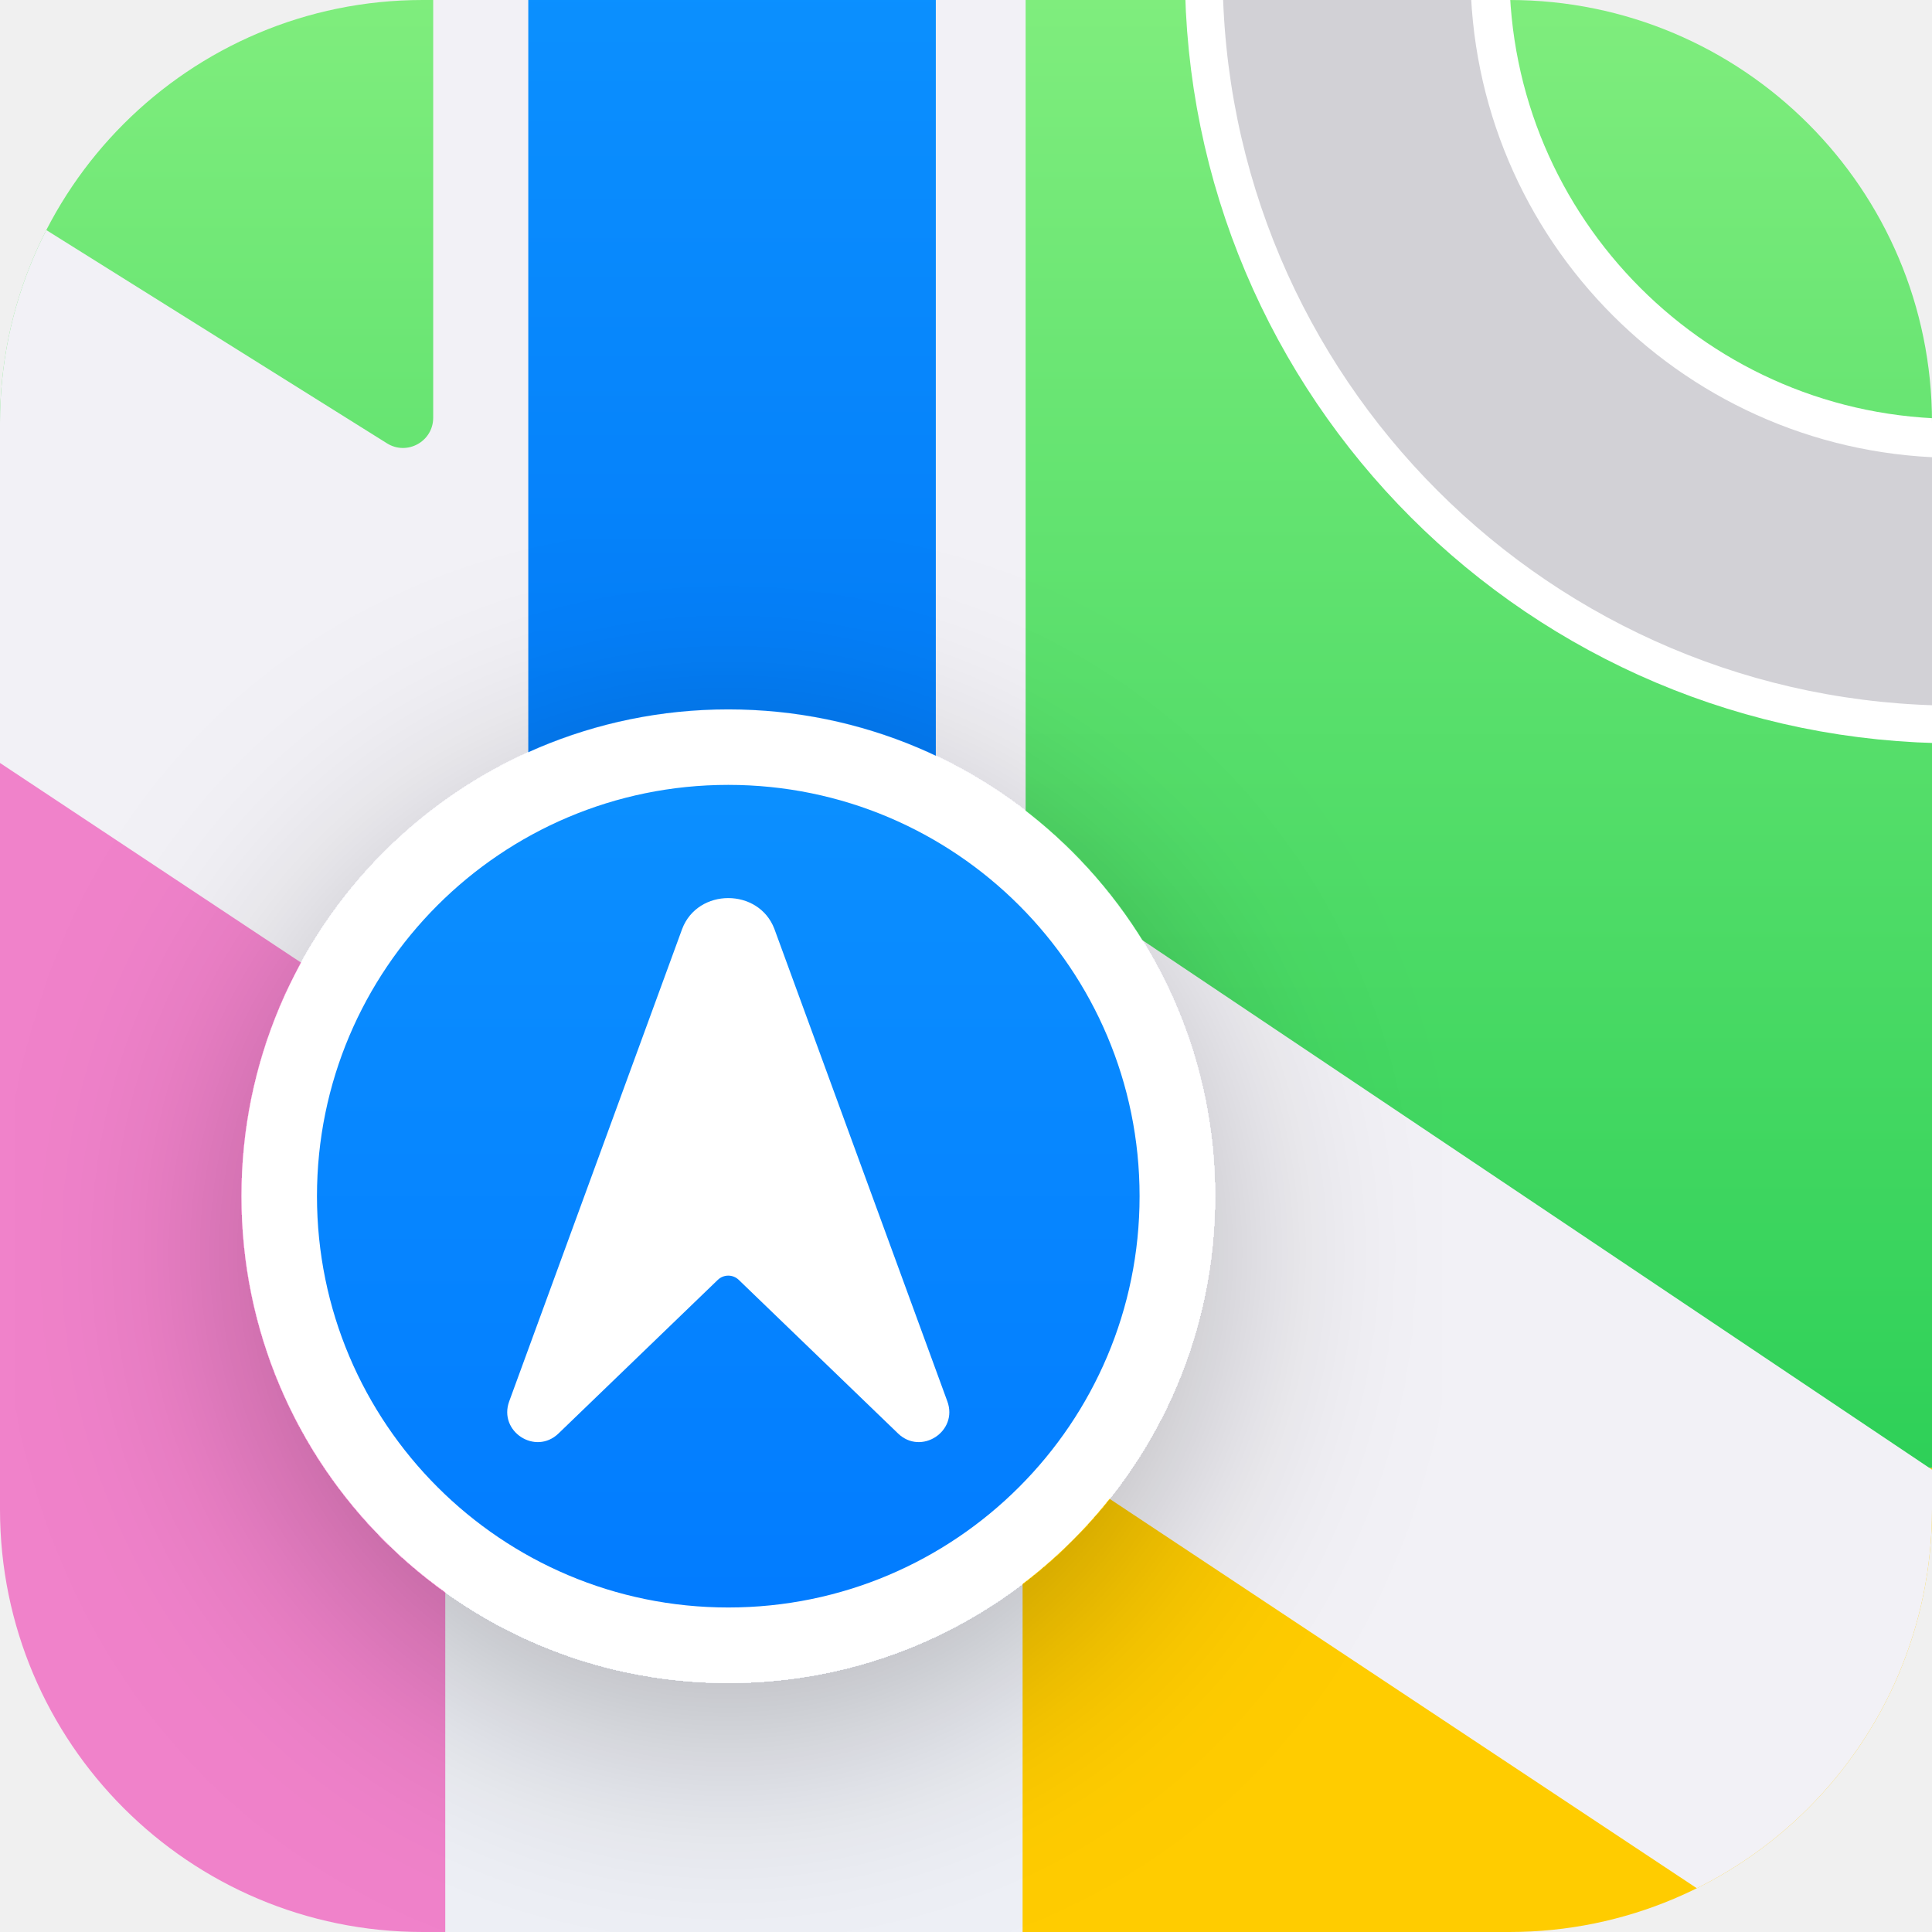
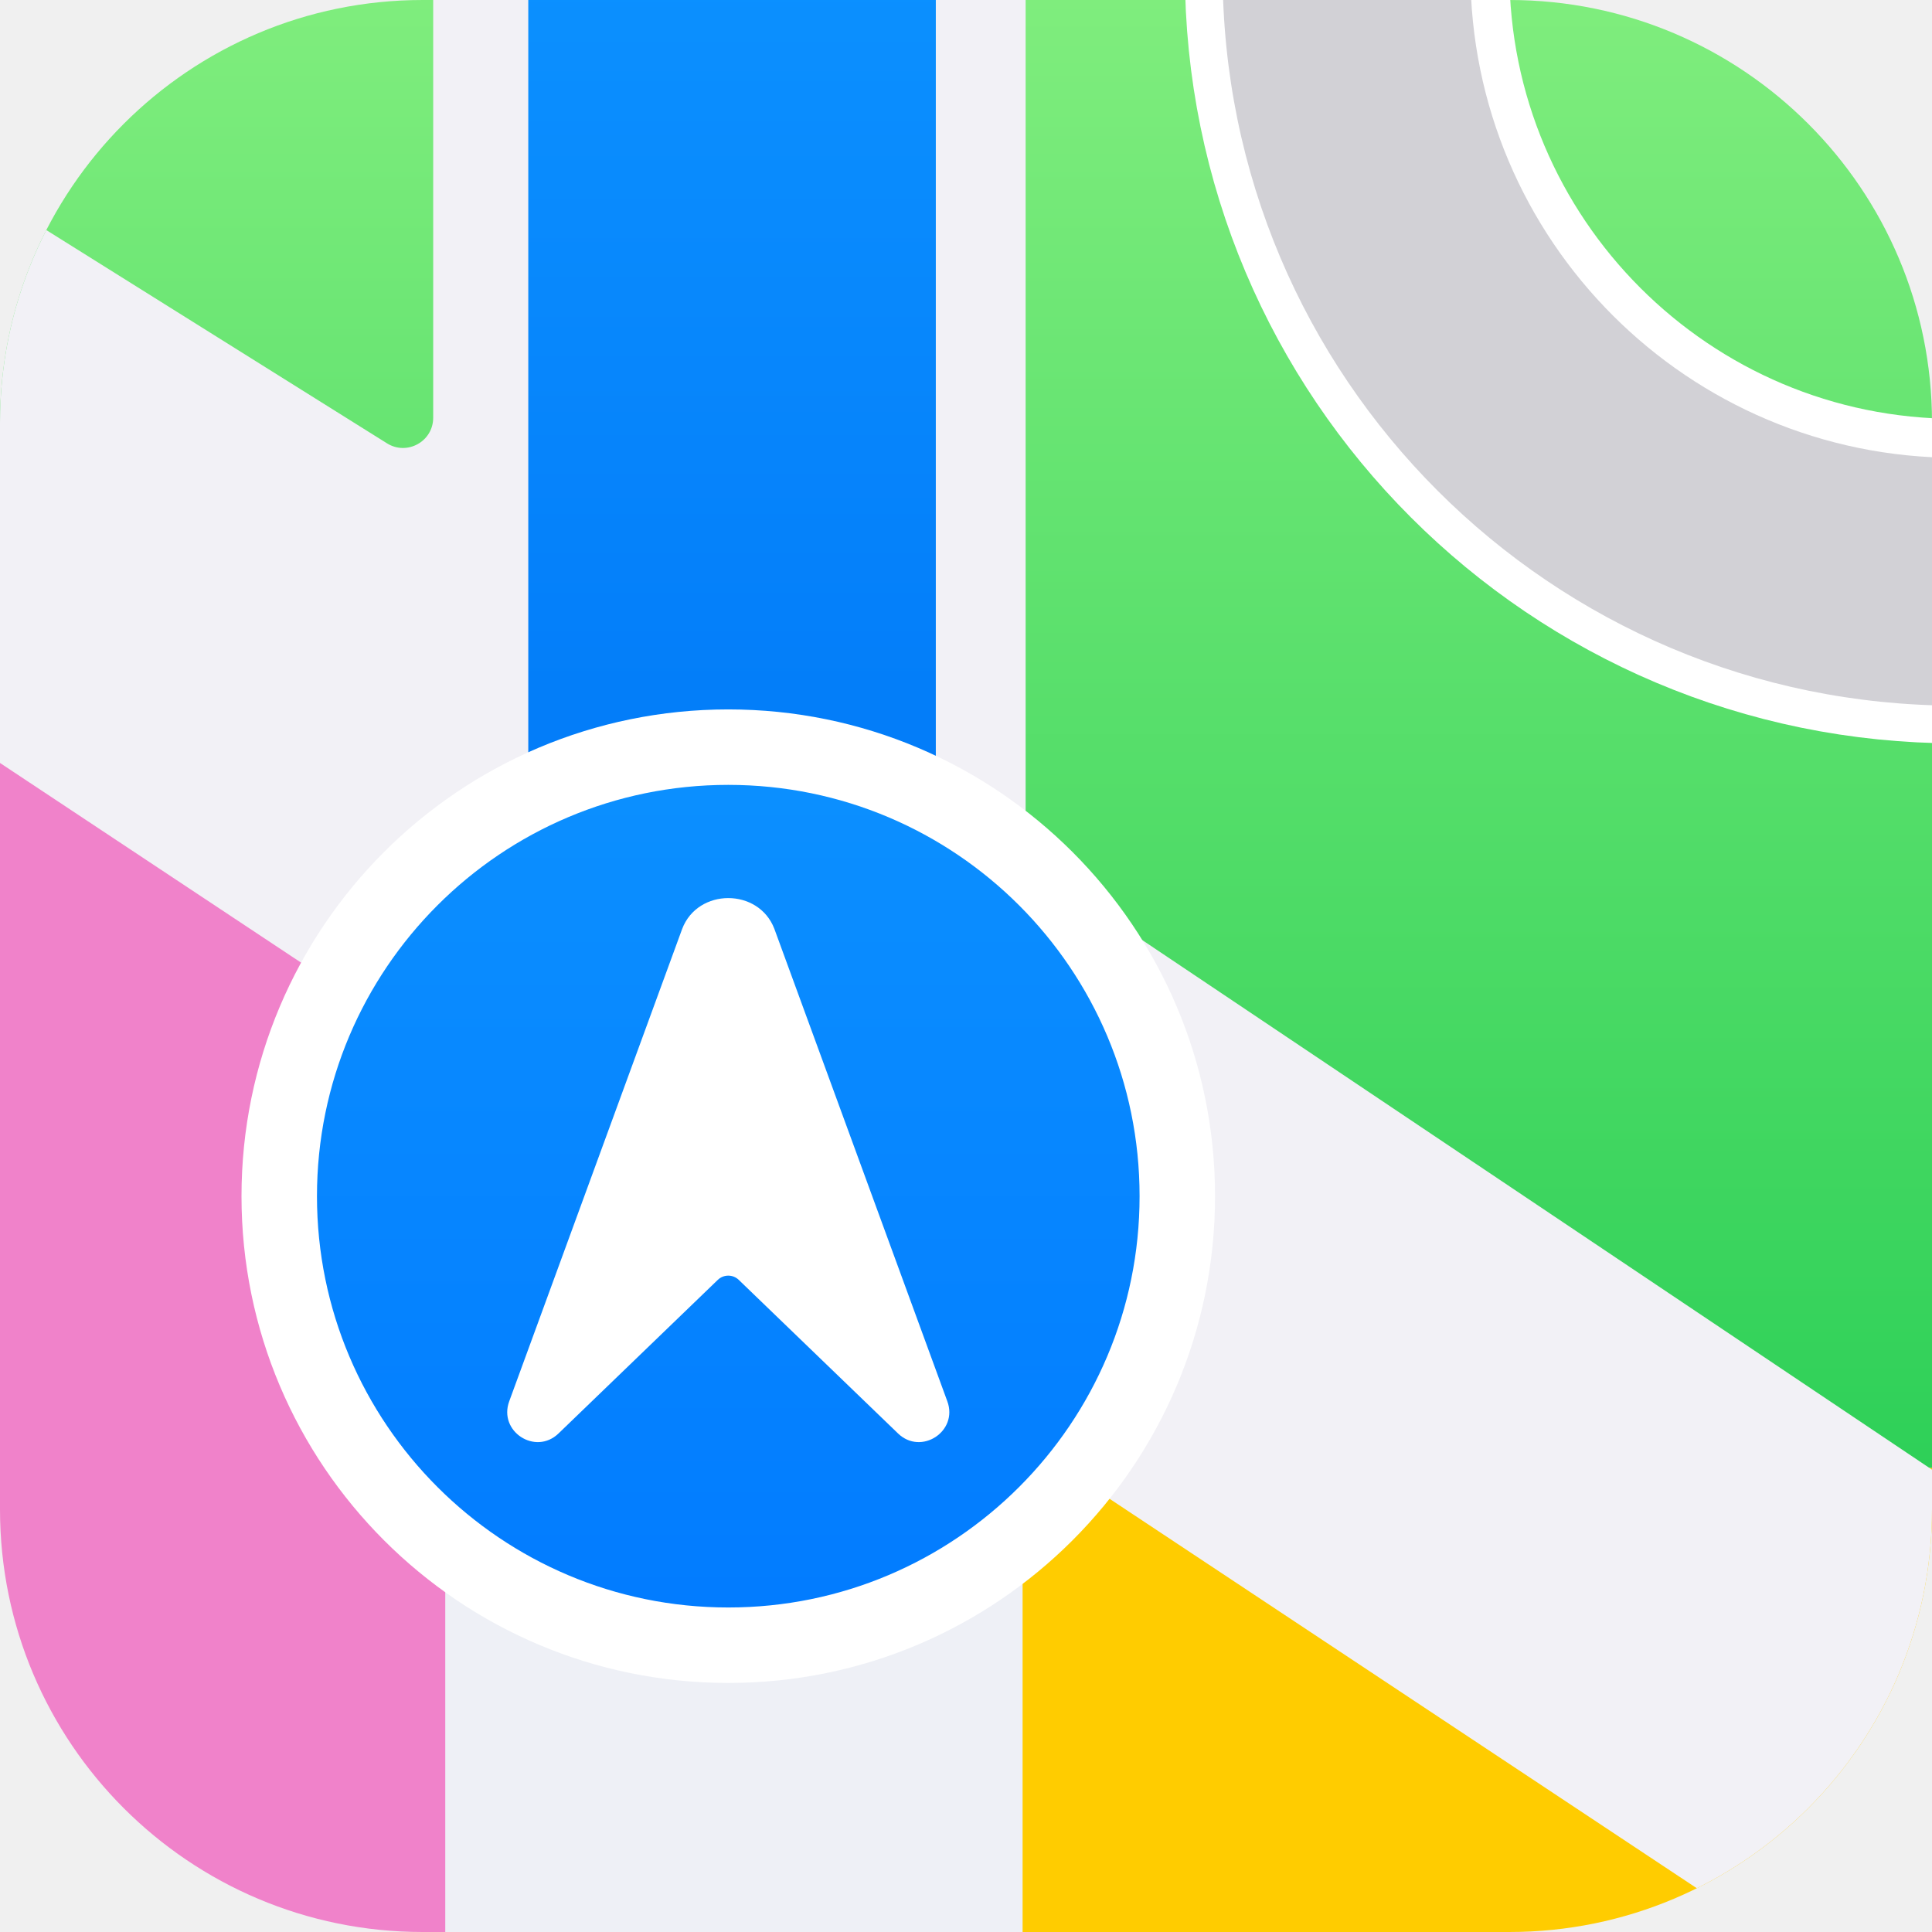
<svg xmlns="http://www.w3.org/2000/svg" viewBox="0 0 512 512" fill="none">
  <g clip-path="url(#clip0_425_74)">
-     <rect x="259" y="389" width="253" height="123" fill="#FFCC00" />
-     <rect width="512" height="389" fill="url(#paint0_linear_425_74)" />
-     <rect y="188" width="132" height="324" fill="#F082CA" />
+     <rect fill="#ffcc00" x="259" y="389" width="253" height="123" />
+     <rect fill="url(#paint0_linear_425_74)" width="512" height="389" />
+     <rect fill="#f082ca" y="188" width="132" height="324" />
    <g clip-path="url(#clip1_425_74)">
-       <circle cx="518.5" cy="-7.5" r="161.5" stroke="white" stroke-width="86" />
-       <path fill-rule="evenodd" clip-rule="evenodd" d="M518.5 121.325C589.648 121.325 647.325 63.648 647.325 -7.5C647.325 -78.648 589.648 -136.325 518.5 -136.325C447.352 -136.325 389.675 -78.648 389.675 -7.5C389.675 63.648 447.352 121.325 518.5 121.325ZM518.5 187C625.919 187 713 99.919 713 -7.5C713 -114.919 625.919 -202 518.5 -202C411.081 -202 324 -114.919 324 -7.5C324 99.919 411.081 187 518.5 187Z" fill="#D2D1D6" />
+       <circle stroke="#ffffff" stroke-width="86" cx="518.5" cy="-7.5" r="161.5" />
+       <path fill-rule="evenodd" clip-rule="evenodd" fill="#d2d1d6" d="M518.5 121.325C589.648 121.325 647.325 63.648 647.325 -7.5C647.325 -78.648 589.648 -136.325 518.5 -136.325C447.352 -136.325 389.675 -78.648 389.675 -7.5C389.675 63.648 447.352 121.325 518.5 121.325ZM518.5 187C625.919 187 713 99.919 713 -7.5C713 -114.919 625.919 -202 518.5 -202C411.081 -202 324 -114.919 324 -7.5C324 99.919 411.081 187 518.5 187Z" />
    </g>
-     <path d="M271.801 -7H114.801V110.707C114.801 116.993 107.884 120.823 102.556 117.488L2.265 54.708L-67 157.76L479.852 520.417L549.116 414.365L271.801 228.405V-7Z" fill="#F2F1F6" />
-     <path d="M140 -15H194H248V256H140V-15Z" fill="url(#paint1_linear_425_74)" />
-     <path d="M118 256H194.5H271V512H118V256Z" fill="#EEF0F6" />
-     <g filter="url(#filter0_d_425_74)">
-       <circle cx="193" cy="317" r="119" fill="url(#paint2_linear_425_74)" stroke="white" stroke-width="20" />
-       <path d="M205.22 246.173C201.074 235.276 184.927 235.276 180.781 246.173L134.944 371.374C132.026 379.347 141.899 385.777 148.01 379.884L190.224 339.177C191.773 337.683 194.227 337.683 195.777 339.177L237.99 379.883C244.101 385.776 253.974 379.347 251.056 371.374L205.22 246.173Z" fill="white" />
+     <path fill="#f2f1f6" d="M271.801 -7H114.801V110.707C114.801 116.993 107.884 120.823 102.556 117.488L2.265 54.708L-67 157.76L479.852 520.417L549.116 414.365L271.801 228.405V-7Z" />
+     <path fill="url(#paint1_linear_425_74)" d="M140 -15H194H248V256H140V-15Z" />
+     <path fill="#eef0f6" d="M118 256H194.5H271V512H118V256Z" />
+     <g>
+       <circle fill="url(#paint2_linear_425_74)" stroke="#ffffff" stroke-width="20" cx="193" cy="317" r="119" />
+       <path fill="#ffffff" d="M205.22 246.173C201.074 235.276 184.927 235.276 180.781 246.173L134.944 371.374C132.026 379.347 141.899 385.777 148.01 379.884L190.224 339.177C191.773 337.683 194.227 337.683 195.777 339.177L237.99 379.883C244.101 385.776 253.974 379.347 251.056 371.374L205.22 246.173Z" />
    </g>
  </g>
  <defs>
    <filter id="filter0_d_425_74" x="4" y="143" width="378" height="378" filterUnits="userSpaceOnUse" color-interpolation-filters="sRGB">
      <feFlood flood-opacity="0" result="BackgroundImageFix" />
      <feColorMatrix in="SourceAlpha" type="matrix" values="0 0 0 0 0 0 0 0 0 0 0 0 0 0 0 0 0 0 127 0" result="hardAlpha" />
      <feOffset dy="15" />
      <feGaussianBlur stdDeviation="30" />
      <feComposite in2="hardAlpha" operator="out" />
      <feColorMatrix type="matrix" values="0 0 0 0 0 0 0 0 0 0 0 0 0 0 0 0 0 0 0.25 0" />
      <feBlend mode="normal" in2="BackgroundImageFix" result="effect1_dropShadow_425_74" />
      <feBlend mode="normal" in="SourceGraphic" in2="effect1_dropShadow_425_74" result="shape" />
    </filter>
-     <linearGradient id="paint0_linear_425_74" x1="256" y1="0" x2="256" y2="389" gradientUnits="userSpaceOnUse">
-       <stop stop-color="#7FED7D" />
-       <stop offset="1" stop-color="#2ED058" />
+     <linearGradient id="paint0_linear_425_74" gradientUnits="userSpaceOnUse" x1="256" y1="0" x2="256" y2="389">
+       <stop stop-color="#7fed7d" />
+       <stop offset="1" stop-color="#2ed058" />
    </linearGradient>
-     <linearGradient id="paint1_linear_425_74" x1="194" y1="-15" x2="194" y2="256" gradientUnits="userSpaceOnUse">
-       <stop stop-color="#0C91FF" />
-       <stop offset="1" stop-color="#0077F7" />
+     <linearGradient id="paint1_linear_425_74" gradientUnits="userSpaceOnUse" x1="194" y1="-15" x2="194" y2="256">
+       <stop stop-color="#0c91ff" />
+       <stop stop-color="#0077f7" offset="1" />
    </linearGradient>
-     <linearGradient id="paint2_linear_425_74" x1="193" y1="188" x2="193" y2="446" gradientUnits="userSpaceOnUse">
-       <stop stop-color="#0C91FF" />
-       <stop offset="1" stop-color="#017AFF" />
+     <linearGradient id="paint2_linear_425_74" gradientUnits="userSpaceOnUse" x1="193" y1="188" x2="193" y2="446">
+       <stop stop-color="#0c91ff" />
+       <stop stop-color="#017aff" offset="1" />
    </linearGradient>
    <clipPath id="clip0_425_74">
-       <rect width="512" height="512" rx="112" fill="white" />
+       <rect fill="#ffffff" width="512" height="512" rx="112" />
    </clipPath>
    <clipPath id="clip1_425_74">
-       <rect x="314" width="198" height="205" fill="white" />
+       <rect fill="#ffffff" x="314" width="198" height="205" />
    </clipPath>
  </defs>
</svg>
